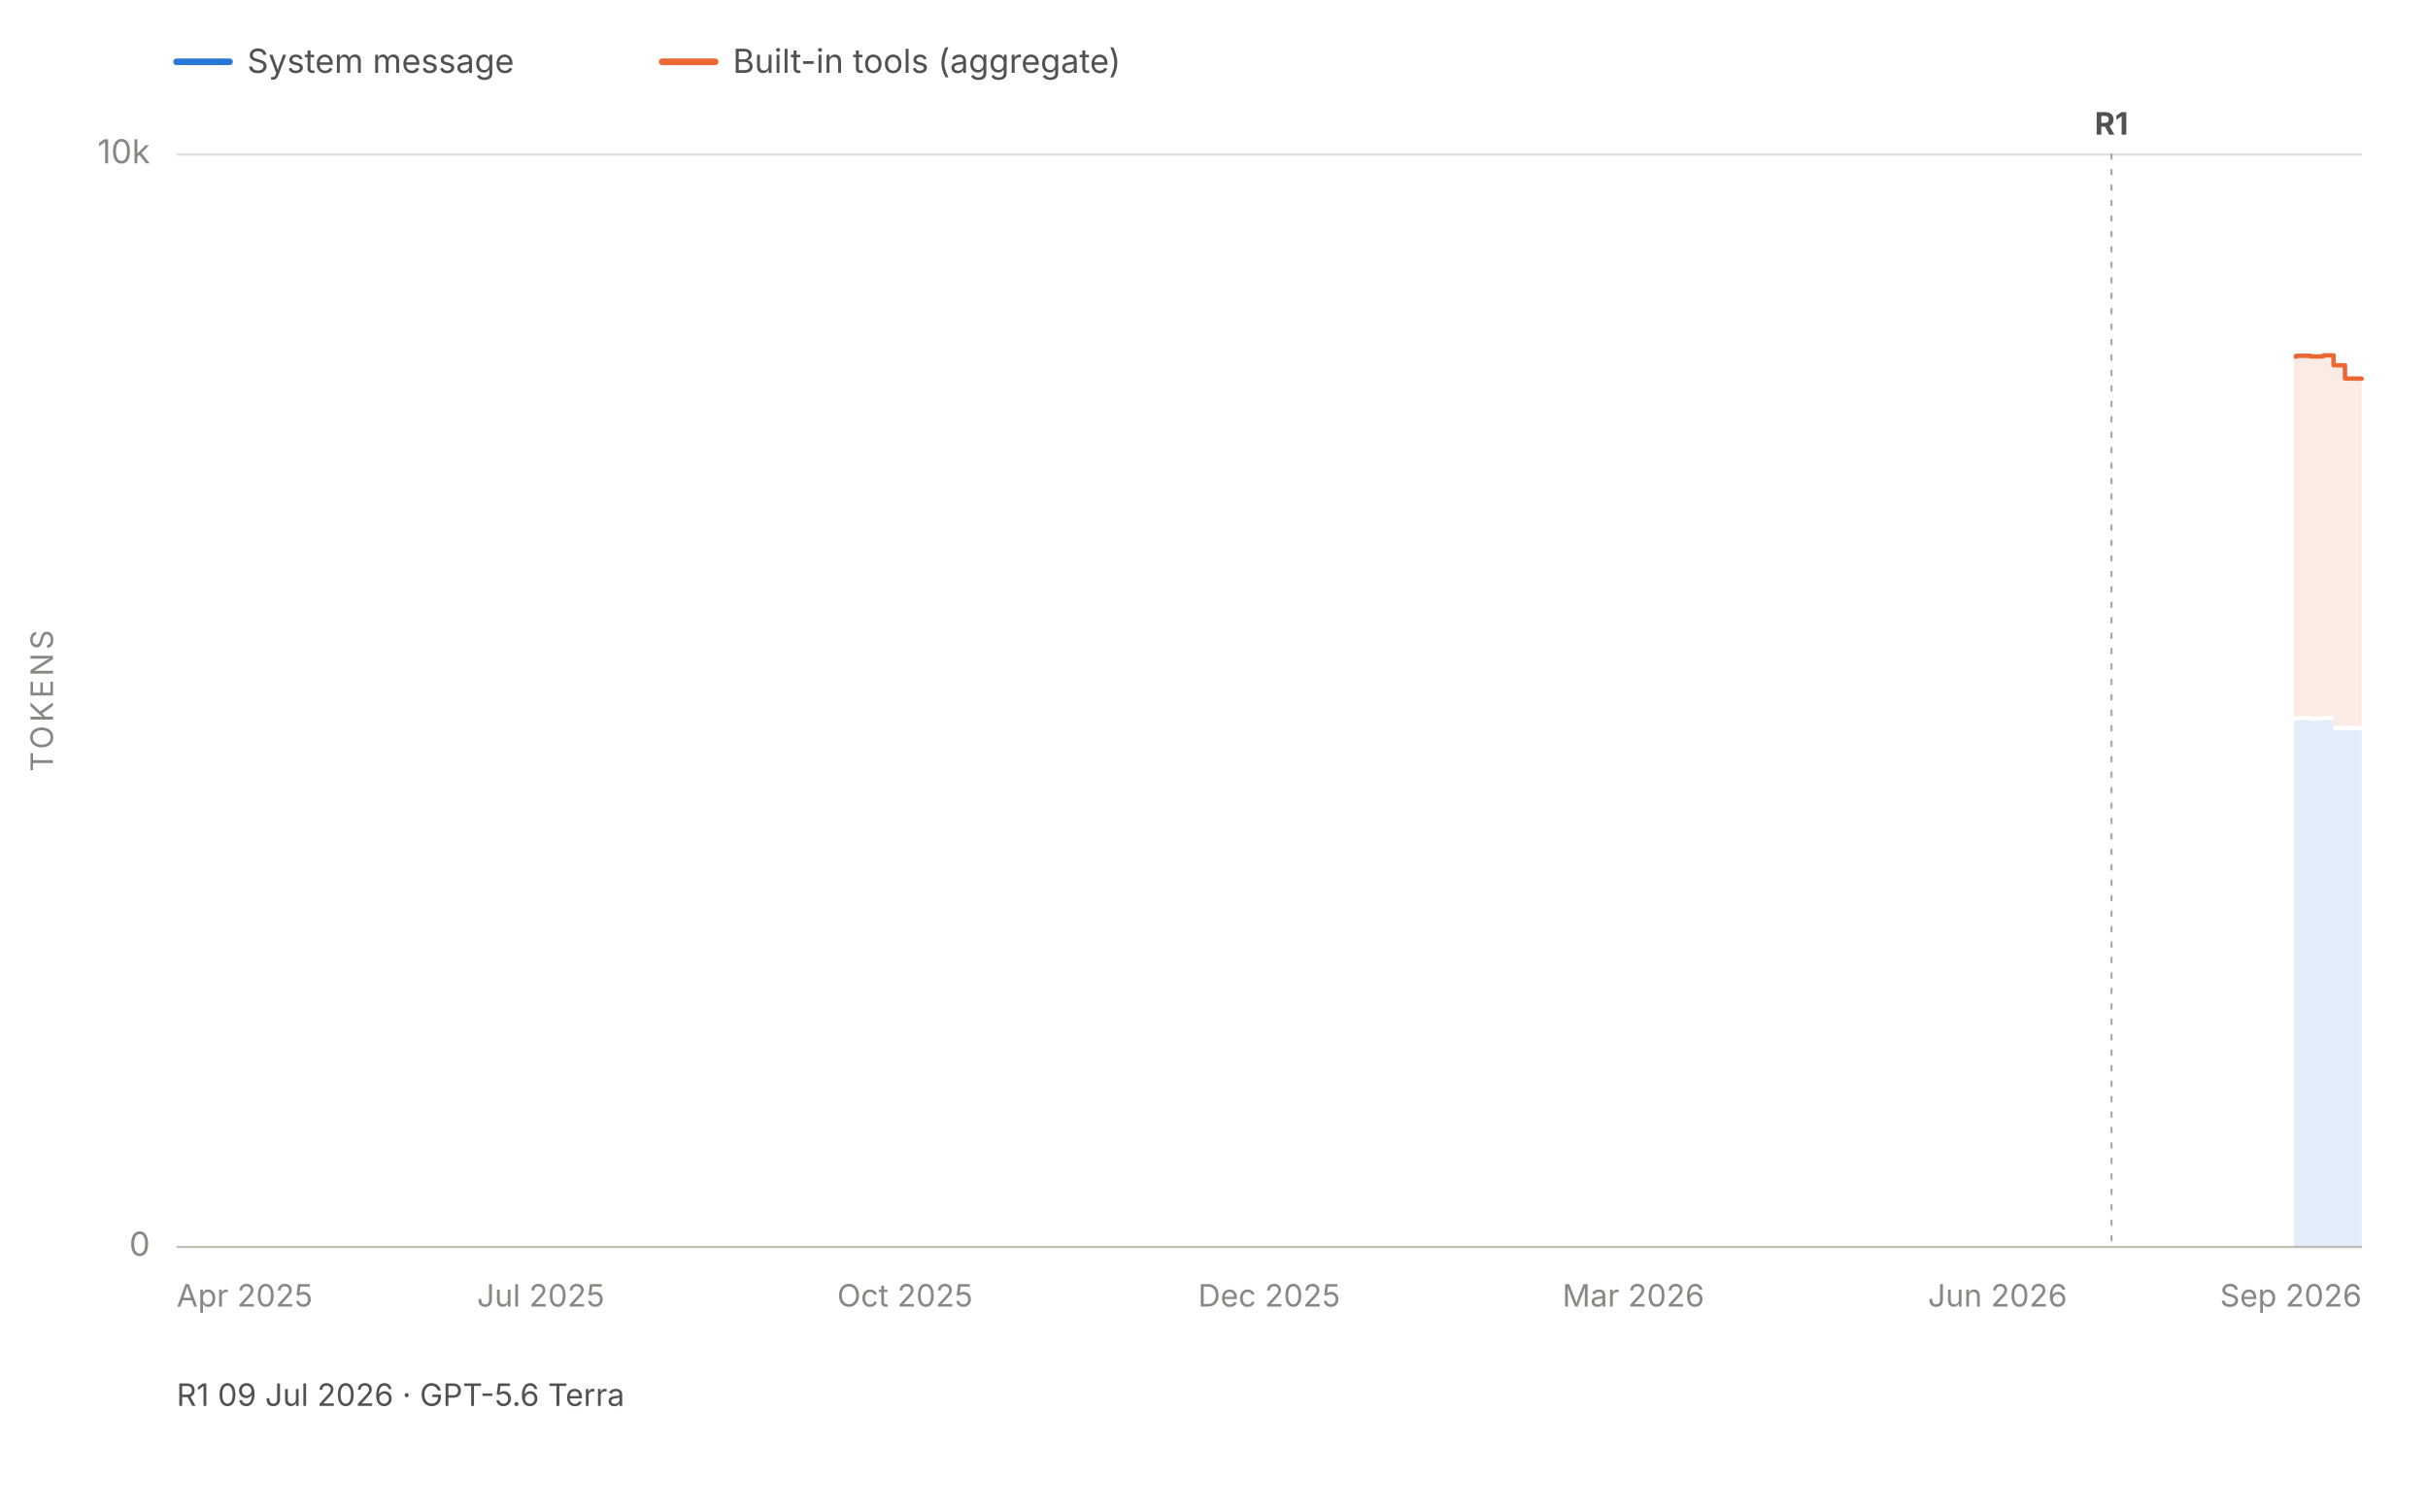
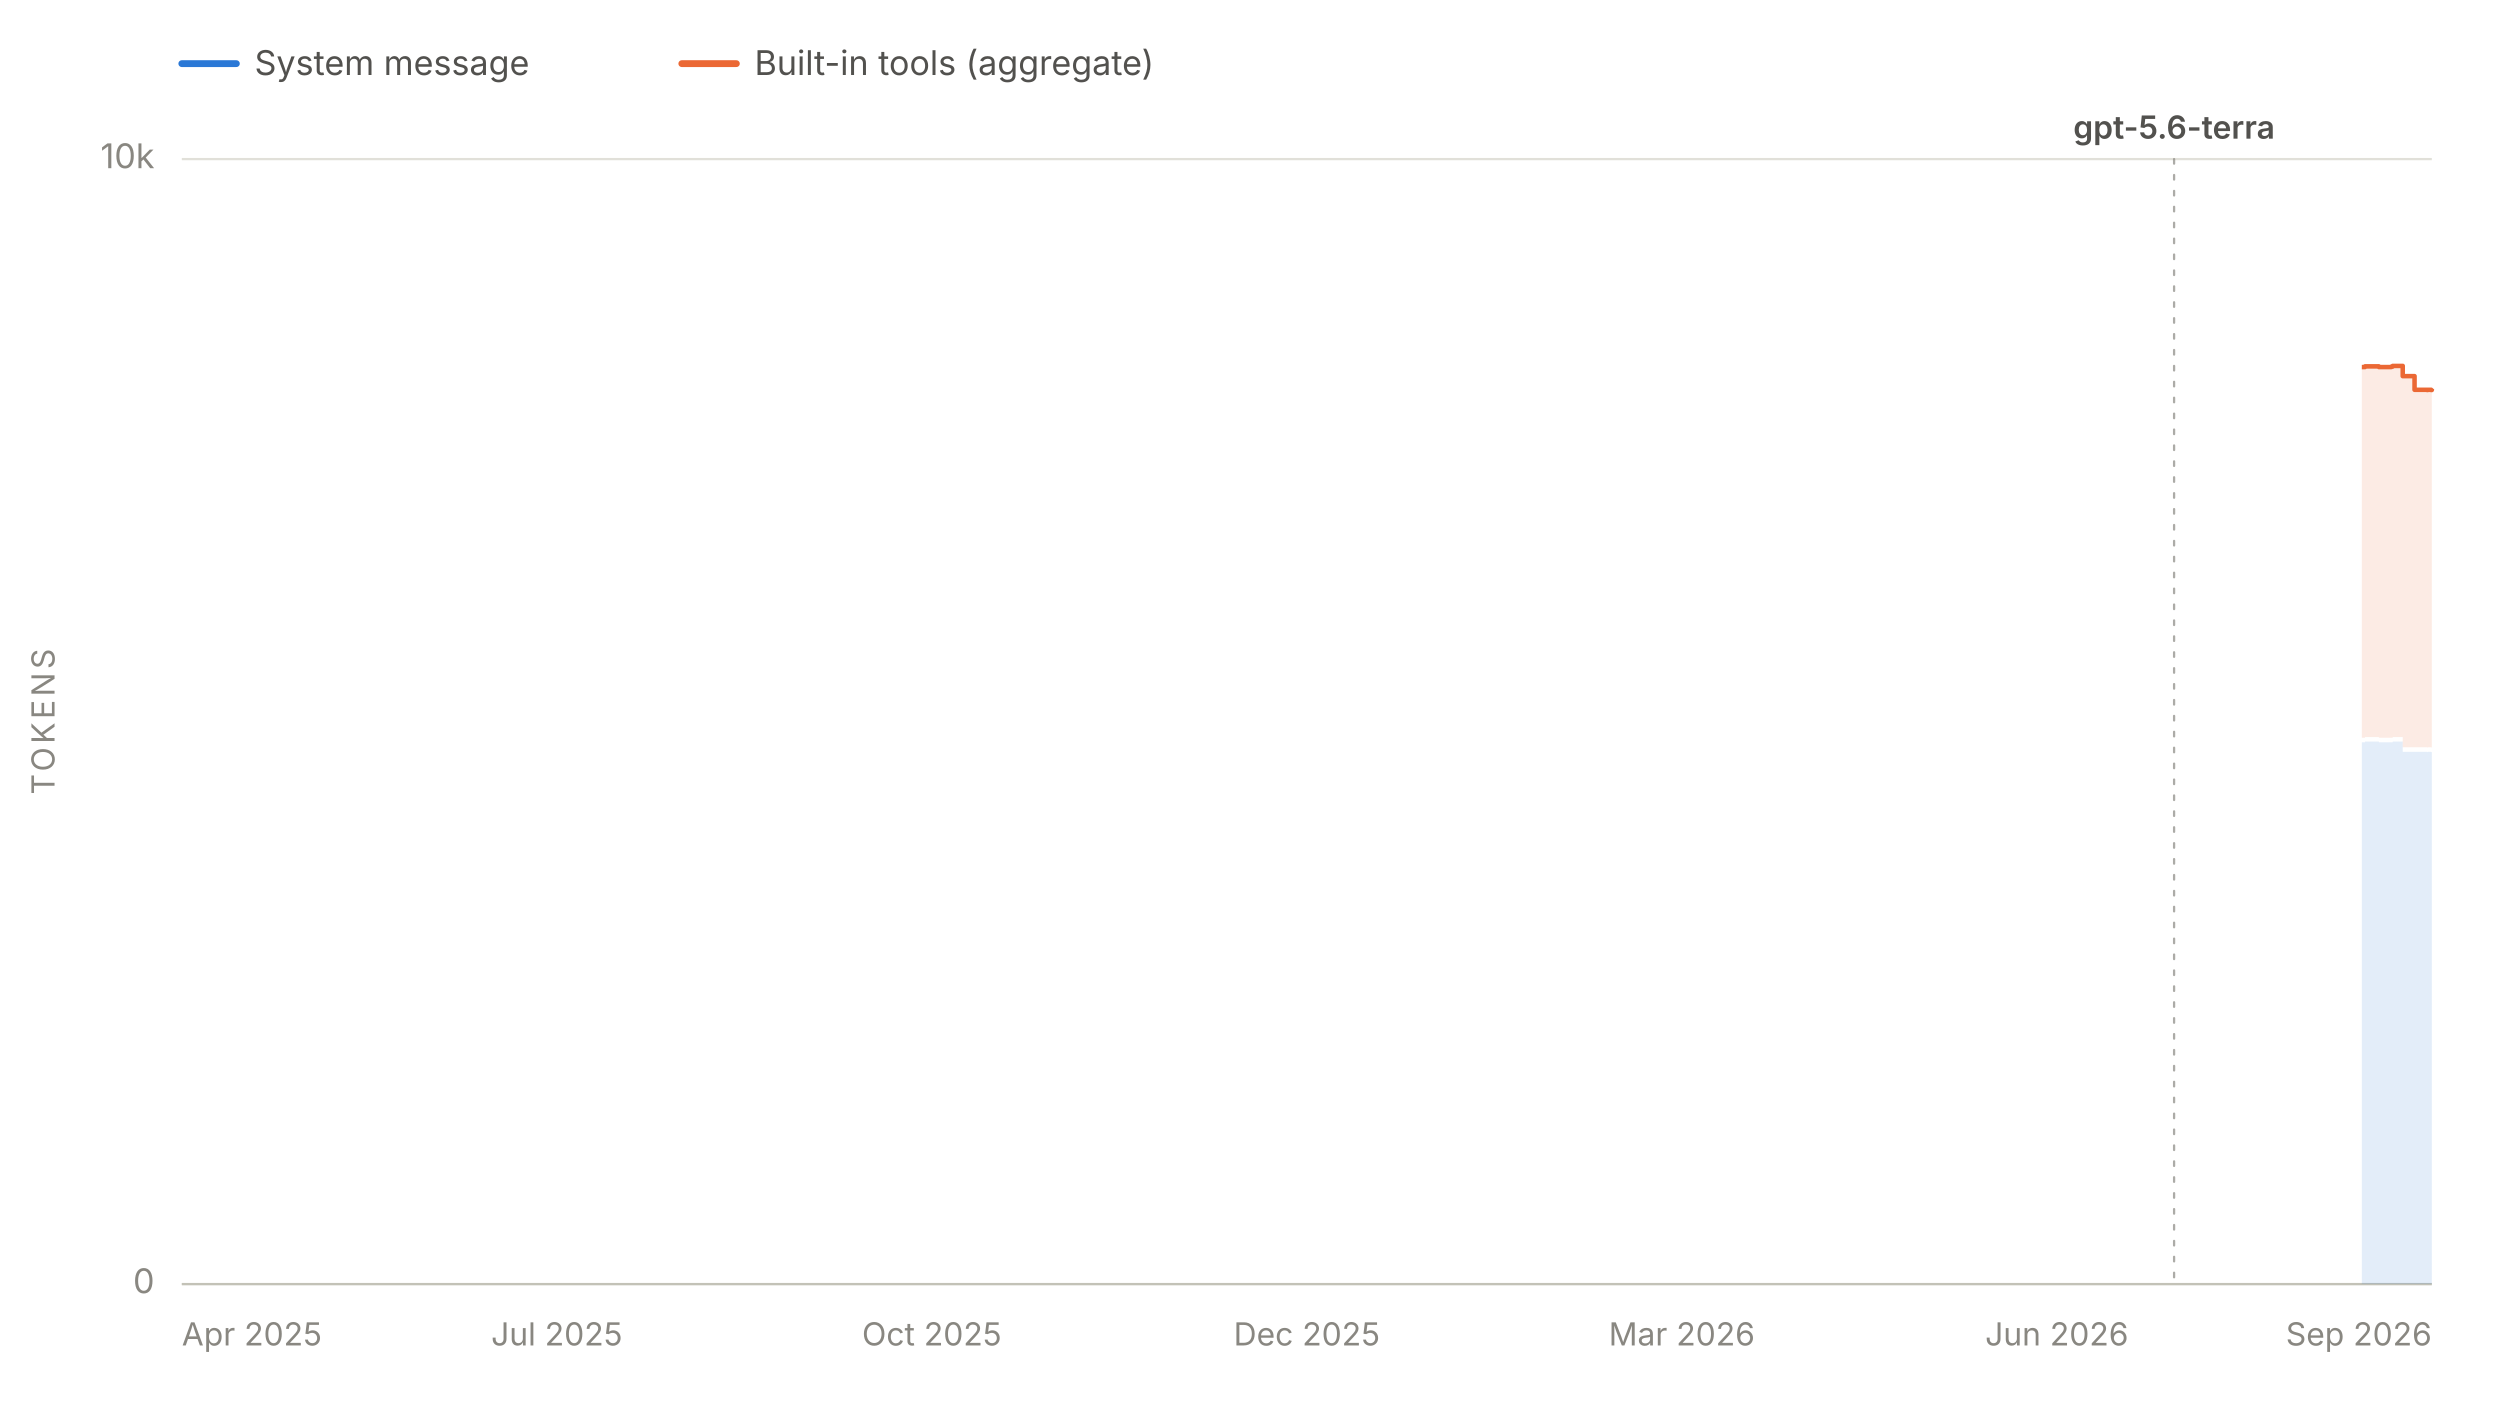
- <svg xmlns="http://www.w3.org/2000/svg" viewBox="0 0 1100 685" width="1100" height="685" role="img" aria-labelledby="chartTitle chartDesc" font-family="system-ui, -apple-system, 'Segoe UI', sans-serif">
+ <svg xmlns="http://www.w3.org/2000/svg" viewBox="0 0 1100 625" width="1100" height="625" role="img" aria-labelledby="chartTitle chartDesc" font-family="system-ui, -apple-system, 'Segoe UI', sans-serif">
  <line x1="80" y1="28" x2="104" y2="28" stroke="#2a78d6" stroke-width="3" stroke-linecap="round" />
  <text x="112" y="33" font-size="15" fill="#52514e">System message</text>
  <line x1="300" y1="28" x2="324" y2="28" stroke="#eb6834" stroke-width="3" stroke-linecap="round" />
  <text x="332" y="33" font-size="15" fill="#52514e">Built-in tools (aggregate)</text>
  <line x1="80" y1="565.0" x2="1070" y2="565.0" stroke="#e1e0d9" stroke-width="1" />
  <text x="68" y="569.0" font-size="15" fill="#898781" text-anchor="end">0</text>
  <line x1="80" y1="70.0" x2="1070" y2="70.0" stroke="#e1e0d9" stroke-width="1" />
  <text x="68" y="74.0" font-size="15" fill="#898781" text-anchor="end">10k</text>
  <text x="24" y="317.5" font-size="14" fill="#898781" text-anchor="middle" letter-spacing="1.5" transform="rotate(-90 24 317.5)">TOKENS</text>
  <line x1="80" y1="565" x2="1070" y2="565" stroke="#c3c2b7" stroke-width="1" />
  <text x="80.0" y="592" font-size="14" fill="#898781" text-anchor="start">Apr 2025</text>
  <text x="245.0" y="592" font-size="14" fill="#898781" text-anchor="middle">Jul 2025</text>
  <text x="410.0" y="592" font-size="14" fill="#898781" text-anchor="middle">Oct 2025</text>
  <text x="575.0" y="592" font-size="14" fill="#898781" text-anchor="middle">Dec 2025</text>
  <text x="740.0" y="592" font-size="14" fill="#898781" text-anchor="middle">Mar 2026</text>
  <text x="905.0" y="592" font-size="14" fill="#898781" text-anchor="middle">Jun 2026</text>
  <text x="1070.0" y="592" font-size="14" fill="#898781" text-anchor="end">Sep 2026</text>
  <g data-release-date="2026-07-09">
    <line x1="956.6" y1="70" x2="956.6" y2="565" stroke="#898781" stroke-width="1" stroke-dasharray="2,5" stroke-linecap="round" opacity="0.7" />
-     <text x="956.6" y="61.0" font-size="14" font-weight="700" fill="#52514e" text-anchor="middle">R1</text>
+     <text x="956.6" y="61.0" font-size="14" font-weight="600" fill="#52514e" text-anchor="middle">gpt-5.6-terra</text>
  </g>
  <g data-selected-models="gpt-5.6-terra">
    <path d="M 1039.2 565.0 L 1039.2 326.6 L 1040.6 326.6 L 1040.6 326.3 L 1046.7 326.3 L 1046.7 326.6 L 1052.2 326.6 L 1052.2 326.6 L 1052.8 326.6 L 1052.8 326.3 L 1057.2 326.3 L 1057.2 330.8 L 1062.4 330.8 L 1062.4 330.8 L 1064.1 330.8 L 1064.1 330.8 L 1066.3 330.8 L 1066.3 330.8 L 1067.9 330.8 L 1067.9 330.9 L 1068.2 330.9 L 1068.2 330.8 L 1069.7 330.8 L 1069.7 330.9 L 1070.0 330.9 L 1070.0 330.9 L 1070.0 565.0 Z" fill="#2a78d6" fill-opacity="0.13" stroke="none" />
    <path d="M 1039.2 324.6 L 1039.2 161.5 L 1040.6 161.5 L 1040.6 161.2 L 1046.7 161.2 L 1046.7 161.5 L 1052.2 161.5 L 1052.2 161.3 L 1052.8 161.3 L 1052.8 161.0 L 1057.2 161.0 L 1057.2 165.5 L 1062.4 165.5 L 1062.4 171.5 L 1064.1 171.5 L 1064.1 171.5 L 1066.3 171.5 L 1066.3 171.5 L 1067.9 171.5 L 1067.9 171.6 L 1068.2 171.6 L 1068.2 171.5 L 1069.7 171.5 L 1069.7 171.6 L 1070.0 171.6 L 1070.0 171.1 L 1070.0 328.9 L 1070.0 328.9 L 1069.7 328.9 L 1069.7 328.8 L 1068.2 328.8 L 1068.2 328.9 L 1067.9 328.9 L 1067.9 328.8 L 1066.3 328.8 L 1066.3 328.8 L 1064.1 328.8 L 1064.1 328.8 L 1062.4 328.8 L 1062.4 328.8 L 1057.2 328.8 L 1057.2 324.3 L 1052.8 324.3 L 1052.8 324.6 L 1052.2 324.6 L 1052.2 324.6 L 1046.7 324.6 L 1046.7 324.3 L 1040.6 324.3 L 1040.6 324.6 L 1039.2 324.6 Z" fill="#eb6834" fill-opacity="0.13" stroke="none" />
    <path d="M 1039.2 161.5 L 1040.6 161.5 L 1040.6 161.2 L 1046.7 161.2 L 1046.7 161.5 L 1052.2 161.5 L 1052.2 161.3 L 1052.8 161.3 L 1052.8 161.0 L 1057.2 161.0 L 1057.2 165.5 L 1062.4 165.5 L 1062.4 171.5 L 1064.1 171.5 L 1064.1 171.5 L 1066.3 171.5 L 1066.3 171.5 L 1067.9 171.5 L 1067.9 171.6 L 1068.2 171.6 L 1068.2 171.5 L 1069.7 171.5 L 1069.7 171.6 L 1070.0 171.6 L 1070.0 171.1" fill="none" stroke="#eb6834" stroke-width="2" stroke-linejoin="round" />
  </g>
-   <text x="80.0" y="637.0" font-size="14" fill="#52514e">R1  09 Jul 2026 · GPT-5.6 Terra</text>
</svg>
